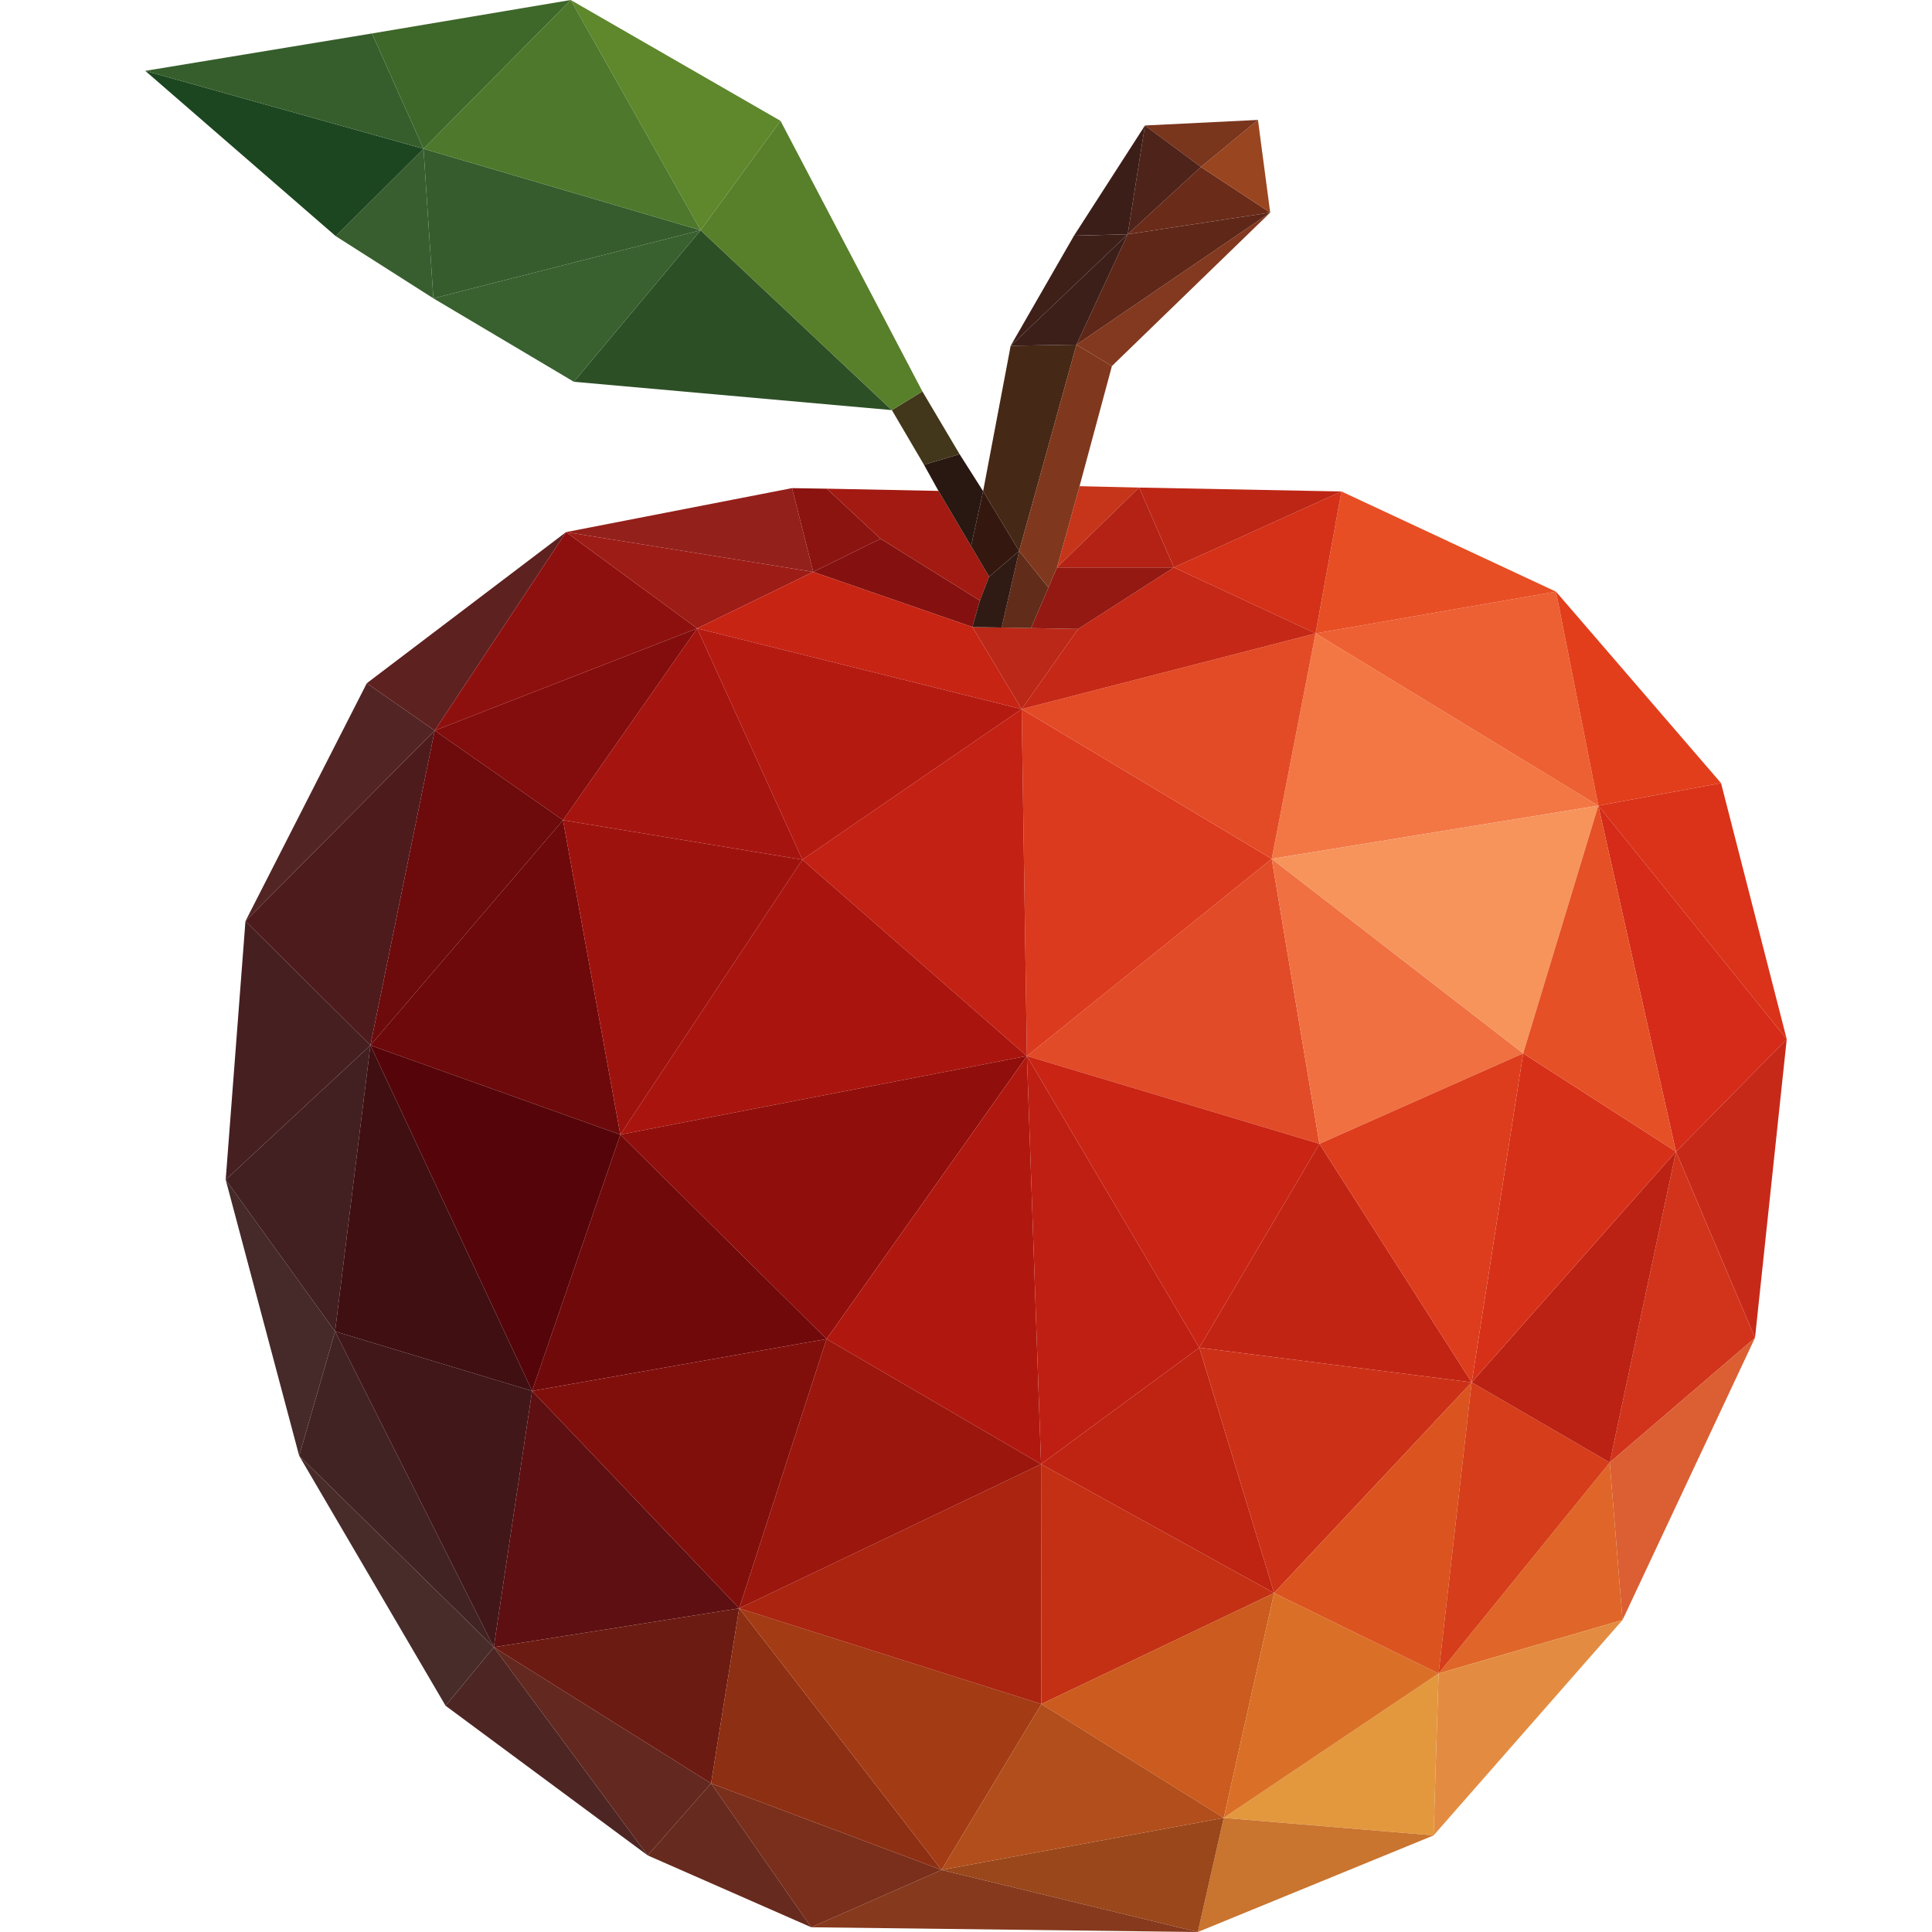
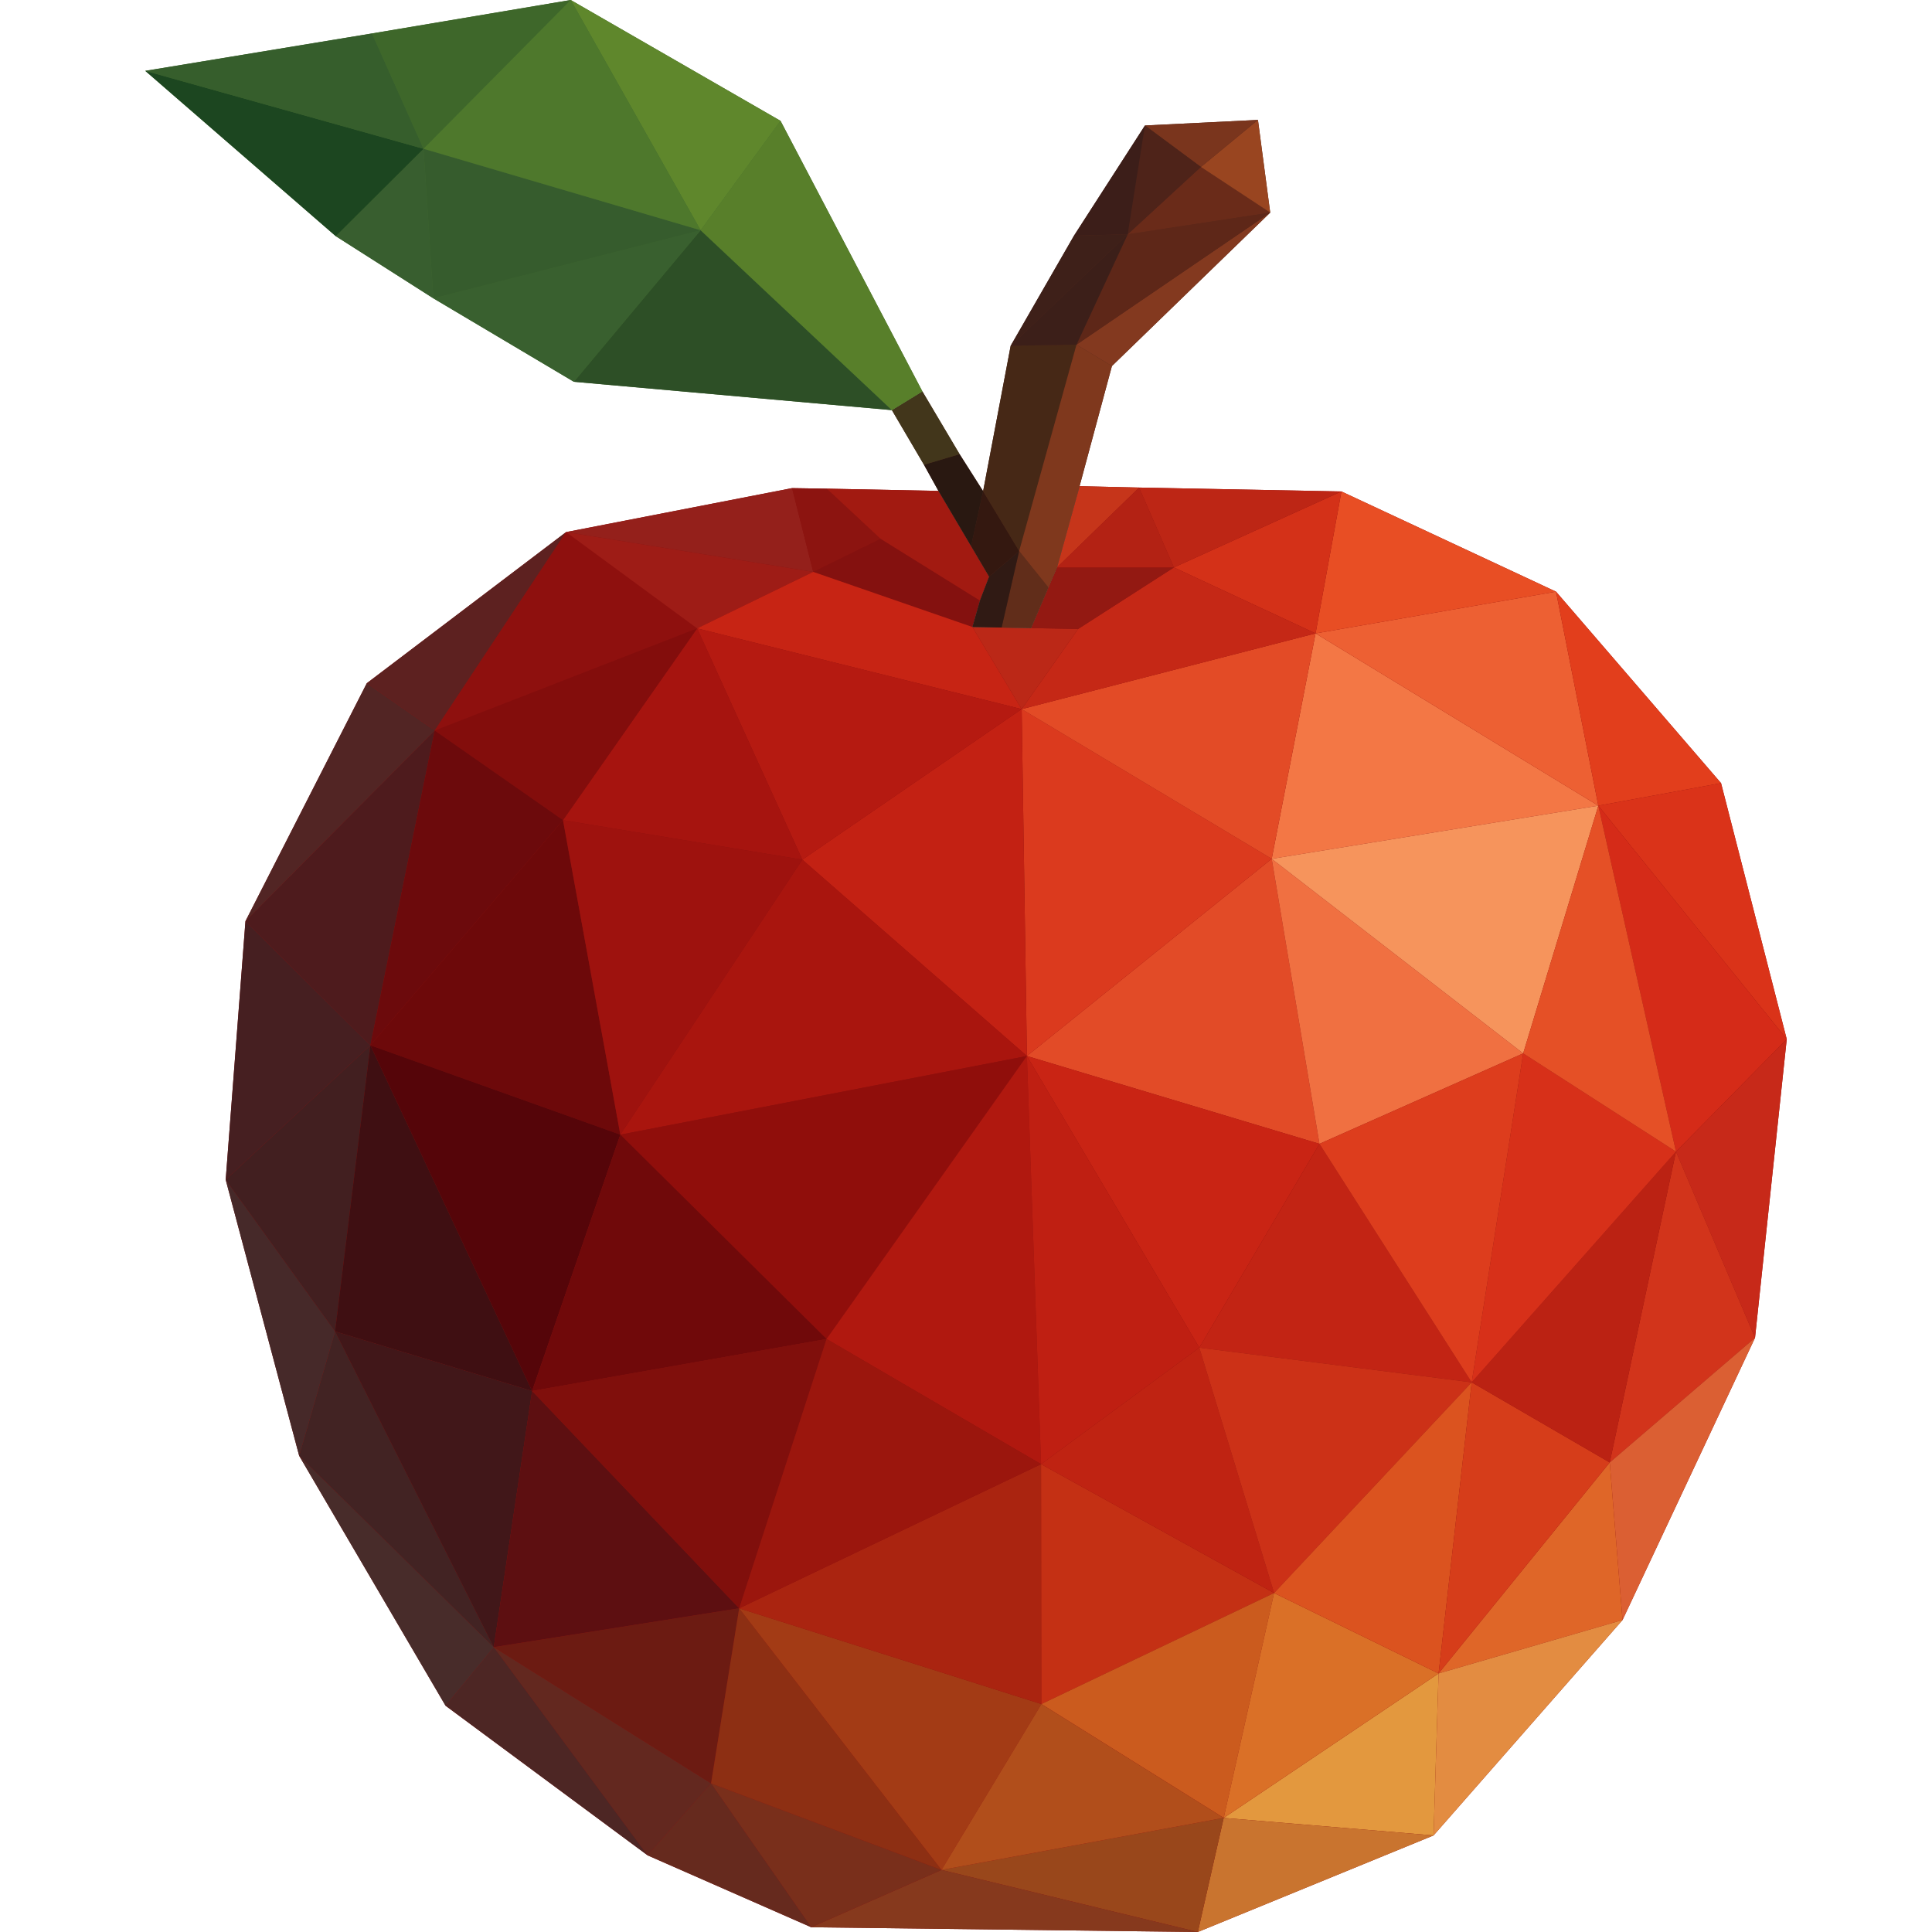
<svg xmlns="http://www.w3.org/2000/svg" width="256" height="256">
+   <path d="M143.047 64.42l-2.988 10.77-3.436 8.035-7.773-.145.994-3.502 1.217-3.172-6.711-11.359-14.787-.295-4.611-.072-29.943 5.826-26.404 20.023-16.08 31.531-2.617 34.26 9.736 36.582 19.396 33.115 26.781 19.83 21.676 9.525 51.223.627 31.236-12.797 25.039-28.543 17.555-37.395 4.203-39.568-8.703-33.928-21.867-25.373-28.434-13.275-26.811-.516z" fill="#8b100d" />
  <path d="M136.07 139.926l32.439-26.129 6.326 37.765z" fill="#e24b27" />
  <path d="M135.376 93.96l33.133 19.838-32.439 26.129z" fill="#db3a1e" />
  <path d="M135.376 93.96l.694 45.966-29.753-26.016z" fill="#c32113" />
  <path d="M106.316 113.91l-24.118 36.435 53.871-10.419z" fill="#a9150e" />
-   <path d="M82.198 150.345l53.871-10.419-26.546 37.498z" fill="#900e0b" />
+   <path d="M82.198 150.346l53.871-10.419-26.546 37.498z" fill="#900e0b" />
  <path d="M136.07 139.926l-26.546 37.498 28.423 16.585z" fill="#b0180f" />
  <path d="M136.07 139.926l38.765 11.636-15.922 27.009z" fill="#c92414" />
  <path d="M136.07 139.926l22.843 38.645-20.965 15.437z" fill="#bf1f12" />
-   <path d="M174.835 151.562l20.172 31.604-36.094-4.595z" fill="#c22414" />
-   <path d="M168.509 113.797l33.321 25.78-26.994 11.985z" fill="#f07041" />
-   <path d="M168.509 113.797l5.81-29.869 37.468 22.827z" fill="#f37745" />
+   <path d="M174.835 151.563l20.172 31.604-36.094-4.595z" fill="#c22414" />
+   <path d="M168.509 113.798l33.321 25.78-26.994 11.985z" fill="#f07041" />
+   <path d="M168.509 113.798l5.81-29.869 37.468 22.827z" fill="#f37745" />
  <path d="M174.319 83.929l31.862-5.532 5.605 28.359z" fill="#ed6033" />
  <path d="M206.181 78.397l21.868 25.372-16.263 2.987z" fill="#e23e1c" />
  <path d="M211.786 106.756l16.263-2.987 8.703 33.927z" fill="#da3319" />
  <path d="M211.786 106.756l24.966 30.94-14.677 14.899z" fill="#d52b18" />
-   <path d="M236.753 137.696l-14.677 14.899 10.473 24.671z" fill="#c72919" />
+   <path d="M236.753 137.697l-14.677 14.899 10.473 24.671z" fill="#c72919" />
  <path d="M222.075 152.595l-8.777 41.192 19.25-16.521z" fill="#d2341b" />
  <path d="M213.298 193.787l19.25-16.521-17.554 37.394z" fill="#db5f33" />
  <path d="M213.298 193.787l-22.68 27.953 24.376-7.081z" fill="#df6628" />
  <path d="M190.619 221.741l24.376-7.081-25.04 28.543z" fill="#e38c41" />
  <path d="M190.619 221.741l-28.47 19.139 27.806 2.323z" fill="#e3983e" />
-   <path d="M162.149 240.88l27.806 2.323L158.719 256z" fill="#c9742f" />
-   <path d="M162.149 240.88l-37.394 6.896L158.719 256z" fill="#99471b" />
+   <path d="M162.149 240.88l27.806 2.323L158.72 256z" fill="#c9742f" />
+   <path d="M162.149 240.88l-37.394 6.896L158.72 256z" fill="#99471b" />
  <path d="M124.755 247.776l-17.259 7.597 51.223.627z" fill="#86391d" />
  <path d="M124.755 247.776l-17.259 7.597-13.276-19.066z" fill="#792f1b" />
-   <path d="M94.221 236.307l-8.4 9.541 21.676 9.525z" fill="#662a1e" />
+   <path d="M94.221 236.307l-8.4 9.541 21.676 9.524z" fill="#662a1e" />
  <path d="M65.429 218.26l28.792 18.048-8.4 9.541z" fill="#63281f" />
  <path d="M65.429 218.26l-6.389 7.759 26.781 19.83z" fill="#4d2624" />
  <path d="M65.429 218.26l-6.389 7.759-19.398-33.116z" fill="#482c2a" />
  <path d="M44.399 176.418l-4.757 16.484 25.787 25.357z" fill="#422323" />
  <path d="M29.906 156.32l14.493 20.098-4.757 16.484z" fill="#462929" />
  <path d="M49.082 138.508L29.906 156.32l14.493 20.098z" fill="#421f20" />
  <path d="M32.524 122.06l16.558 16.447-19.176 17.812z" fill="#461f21" />
  <path d="M57.601 96.799L32.524 122.06l16.558 16.447z" fill="#4e1b1d" />
  <path d="M57.601 96.799L32.524 122.06l16.079-31.53z" fill="#522524" />
  <path d="M48.603 90.53l26.404-20.025-17.406 26.294z" fill="#5d2120" />
  <path d="M57.601 96.799l17.406-26.294 17.369 12.76z" fill="#8e100e" />
  <path d="M75.007 70.505l32.747 5.274-15.378 7.486z" fill="#9e1c16" />
  <path d="M75.007 70.505l29.945-5.827 2.803 11.1z" fill="#94201b" />
  <path d="M104.952 64.679l2.803 11.1 8.924-4.388-7.117-6.638z" fill="#8c1410" />
  <path d="M107.755 75.779l8.924-4.388 13.165 8.187-.996 3.503z" fill="#84110f" />
  <path d="M109.562 64.753l14.788.295 6.712 11.358-1.217 3.171-13.165-8.187z" fill="#a21a11" />
  <path d="M107.755 75.779l21.094 7.302 6.527 10.879-42.999-10.695z" fill="#c72414" />
  <path d="M92.377 83.265l42.999 10.695-29.06 19.951z" fill="#b51a11" />
  <path d="M92.377 83.265l-17.775 25.409 31.715 5.237z" fill="#a6140f" />
  <path d="M92.377 83.265L57.601 96.799l17.001 11.875z" fill="#830d0c" />
  <path d="M57.601 96.799l17.001 11.875-25.519 29.834z" fill="#6c0a0c" />
  <path d="M74.602 108.674l7.597 41.672-33.116-11.838z" fill="#6d090a" />
  <path d="M74.602 108.674l31.715 5.237-24.118 36.435z" fill="#9e120e" />
  <path d="M49.082 138.508l33.116 11.838-11.69 33.964z" fill="#550509" />
-   <path d="M82.198 150.345l27.325 27.078-39.016 6.886z" fill="#70090a" />
+   <path d="M82.198 150.346l27.326 27.078-39.016 6.886z" fill="#70090a" />
  <path d="M49.082 138.508l-4.683 37.91 26.109 7.892z" fill="#3f0f12" />
  <path d="M44.399 176.418l26.109 7.892-5.08 33.95z" fill="#411719" />
  <path d="M70.508 184.31l27.437 28.801-32.516 5.148z" fill="#5d0f11" />
  <path d="M70.508 184.31l39.016-6.886-11.579 35.687z" fill="#800f0c" />
  <path d="M97.945 213.111l-32.516 5.148 28.792 18.048z" fill="#6c1b12" />
  <path d="M97.945 213.111l26.81 34.665-30.535-11.469z" fill="#8d2f13" />
  <path d="M97.945 213.111l40.049 12.686-13.239 21.979z" fill="#a33b15" />
  <path d="M137.947 194.009l-40.002 19.103 40.049 12.686z" fill="#aa2410" />
  <path d="M109.524 177.424l28.423 16.585-40.002 19.103z" fill="#9b160d" />
  <path d="M137.947 194.009l30.877 17.074-30.83 14.714z" fill="#c43014" />
  <path d="M168.824 211.083l-30.83 14.714 24.155 15.083z" fill="#cb5b1e" />
  <path d="M137.994 225.797l-13.239 21.979 37.394-6.896z" fill="#b14e1b" />
  <path d="M158.913 178.571l-20.965 15.437 30.877 17.074z" fill="#bf2312" />
  <path d="M158.913 178.571l36.094 4.595-26.183 27.916z" fill="#cc3117" />
  <path d="M168.824 211.083l21.795 10.658-28.47 19.139z" fill="#da7027" />
  <path d="M195.007 183.167l-26.183 27.916 21.795 10.658z" fill="#db531f" />
  <path d="M195.007 183.167l18.291 10.621-22.68 27.953z" fill="#d63d1a" />
  <path d="M195.007 183.167l27.068-30.572-8.777 41.192z" fill="#bb2213" />
-   <path d="M201.829 139.577l20.246 13.018-27.068 30.572z" fill="#d73019" />
-   <path d="M174.835 151.562l26.994-11.985-6.822 43.589z" fill="#dd3d1d" />
-   <path d="M168.509 113.797l43.278-7.041-9.957 32.821z" fill="#f6945c" />
+   <path d="M201.83 139.577l20.246 13.018-27.068 30.572z" fill="#d73019" />
+   <path d="M174.835 151.563l26.994-11.985-6.822 43.589z" fill="#dd3d1d" />
+   <path d="M168.509 113.798l43.278-7.041-9.957 32.821z" fill="#f6945c" />
  <path d="M211.786 106.756l10.289 45.839-20.246-13.018z" fill="#e55026" />
  <path d="M135.376 93.96l38.943-10.031-5.81 29.869z" fill="#e34b26" />
  <path d="M174.319 83.929l31.862-5.532-28.433-13.276z" fill="#e84e24" />
  <path d="M155.548 75.189l22.2-10.068-3.43 18.808z" fill="#d43118" />
  <path d="M155.548 75.189l-12.686 8.15-7.486 10.621 38.943-10.031z" fill="#c52816" />
  <path d="M128.849 83.081l14.013.258-7.486 10.621z" fill="#bb2817" />
  <path d="M140.059 75.189l-3.436 8.035 6.239.115 12.686-8.15z" fill="#931912" />
-   <path d="M143.046 64.421l7.892.184-10.879 10.584z" fill="#c6351a" />
+   <path d="M143.047 64.421l7.892.184-10.879 10.584z" fill="#c6351a" />
  <path d="M150.938 64.605l4.61 10.584h-15.489z" fill="#b32214" />
  <path d="M150.938 64.605l26.81.516-22.2 10.068z" fill="#bd2615" />
+   <path d="M166.686 15.891l-14.973.736-9.404 14.604-8.389 14.586-3.652 19.268-3.115-4.904-4.93-8.314-4.041 2.479 4.25 7.238 1.918 3.465 4.324 7.318 2.387 4.041-1.217 3.172-.994 3.502 3.869.072 3.904.072 2.299-5.377 1.137-2.658 2.988-10.77 4.287-15.918 20.975-20.332z" fill="#502418" />
  <path d="M135.044 73.013l3.879 4.834-2.3 5.377-3.904-.072z" fill="#612d1a" />
  <path d="M128.849 83.081l3.871.071 2.325-10.139-3.983 3.393-1.217 3.171z" fill="#301a14" />
-   <path d="M135.044 73.013l-4.776-7.929-1.595 7.281 2.388 4.04z" fill="#341810" />
-   <path d="M128.674 72.365l-4.324-7.318-1.918-3.466 4.72-1.401 3.116 4.905z" fill="#291811" />
+   <path d="M135.044 73.013l-4.776-7.929-1.595 7.281 2.387 4.04z" fill="#341810" />
+   <path d="M128.674 72.366l-4.324-7.318-1.918-3.466 4.72-1.401 3.116 4.905z" fill="#291811" />
  <path d="M135.044 73.013l7.597-27.345-8.722.148-3.651 19.269z" fill="#462816" />
-   <path d="M135.044 73.013l7.597-27.345 4.694 2.834-4.288 15.918-2.987 10.768-1.137 2.658z" fill="#7f381d" />
+   <path d="M135.044 73.013l7.597-27.345 4.694 2.834-4.288 15.919-2.987 10.768-1.137 2.658z" fill="#7f381d" />
  <path d="M142.641 45.668l25.667-17.498-20.973 20.332z" fill="#83391f" />
  <path d="M142.641 45.668l6.785-14.622 18.881-2.876z" fill="#5e2718" />
  <path d="M149.426 31.046l9.699-8.924 9.183 6.048z" fill="#6a2b19" />
  <path d="M159.125 22.122l7.56-6.232 1.623 12.28z" fill="#994520" />
  <path d="M159.125 22.122l7.56-6.232-14.972.738z" fill="#7a351d" />
  <path d="M151.713 16.627l7.412 5.495-9.699 8.924z" fill="#4e2319" />
  <path d="M151.713 16.627l-2.286 14.419-7.117.184z" fill="#3c1e19" />
  <path d="M149.426 31.046l-15.507 14.769 8.722-.148z" fill="#3c1f19" />
  <path d="M142.309 31.231l7.117-.184-15.507 14.769z" fill="#3e2019" />
  <path d="M127.152 60.18l-4.929-8.314-4.042 2.477 4.251 7.238z" fill="#42361b" />
-   <path d="M92.835 30.509l25.346 23.834-42.139-3.755z" fill="#2d4f26" />
+   <path d="M75.625 0L49.287 4.434 19.248 9.387 44.49 31.291l12.934 8.24 18.617 11.057 42.141 3.756 4.041-2.479-18.801-35.854z" fill="#3f672c" />
+   <path d="M92.835 30.509l25.346 23.834-42.14-3.755z" fill="#2d4f26" />
  <path d="M122.223 51.866l-18.801-35.855-10.587 14.498 25.346 23.834z" fill="#587f2a" />
  <path d="M92.835 30.509l10.587-14.498L75.625 0z" fill="#5f872c" />
  <path d="M92.835 30.509L76.042 50.588 57.423 39.532z" fill="#39602f" />
  <path d="M92.835 30.509l-35.412 9.022-1.304-19.818z" fill="#365c2d" />
  <path d="M56.119 19.714l1.304 19.818-12.934-8.24z" fill="#385e2f" />
  <path d="M19.247 9.388l36.872 10.326-11.63 11.578z" fill="#1c4620" />
  <path d="M19.247 9.388l30.04-4.955 6.832 15.281z" fill="#365e2c" />
  <path d="M49.287 4.433L75.625 0 56.119 19.714z" fill="#3e672a" />
  <path d="M75.625 0l17.21 30.509-36.716-10.796z" fill="#4e782c" />
</svg>
